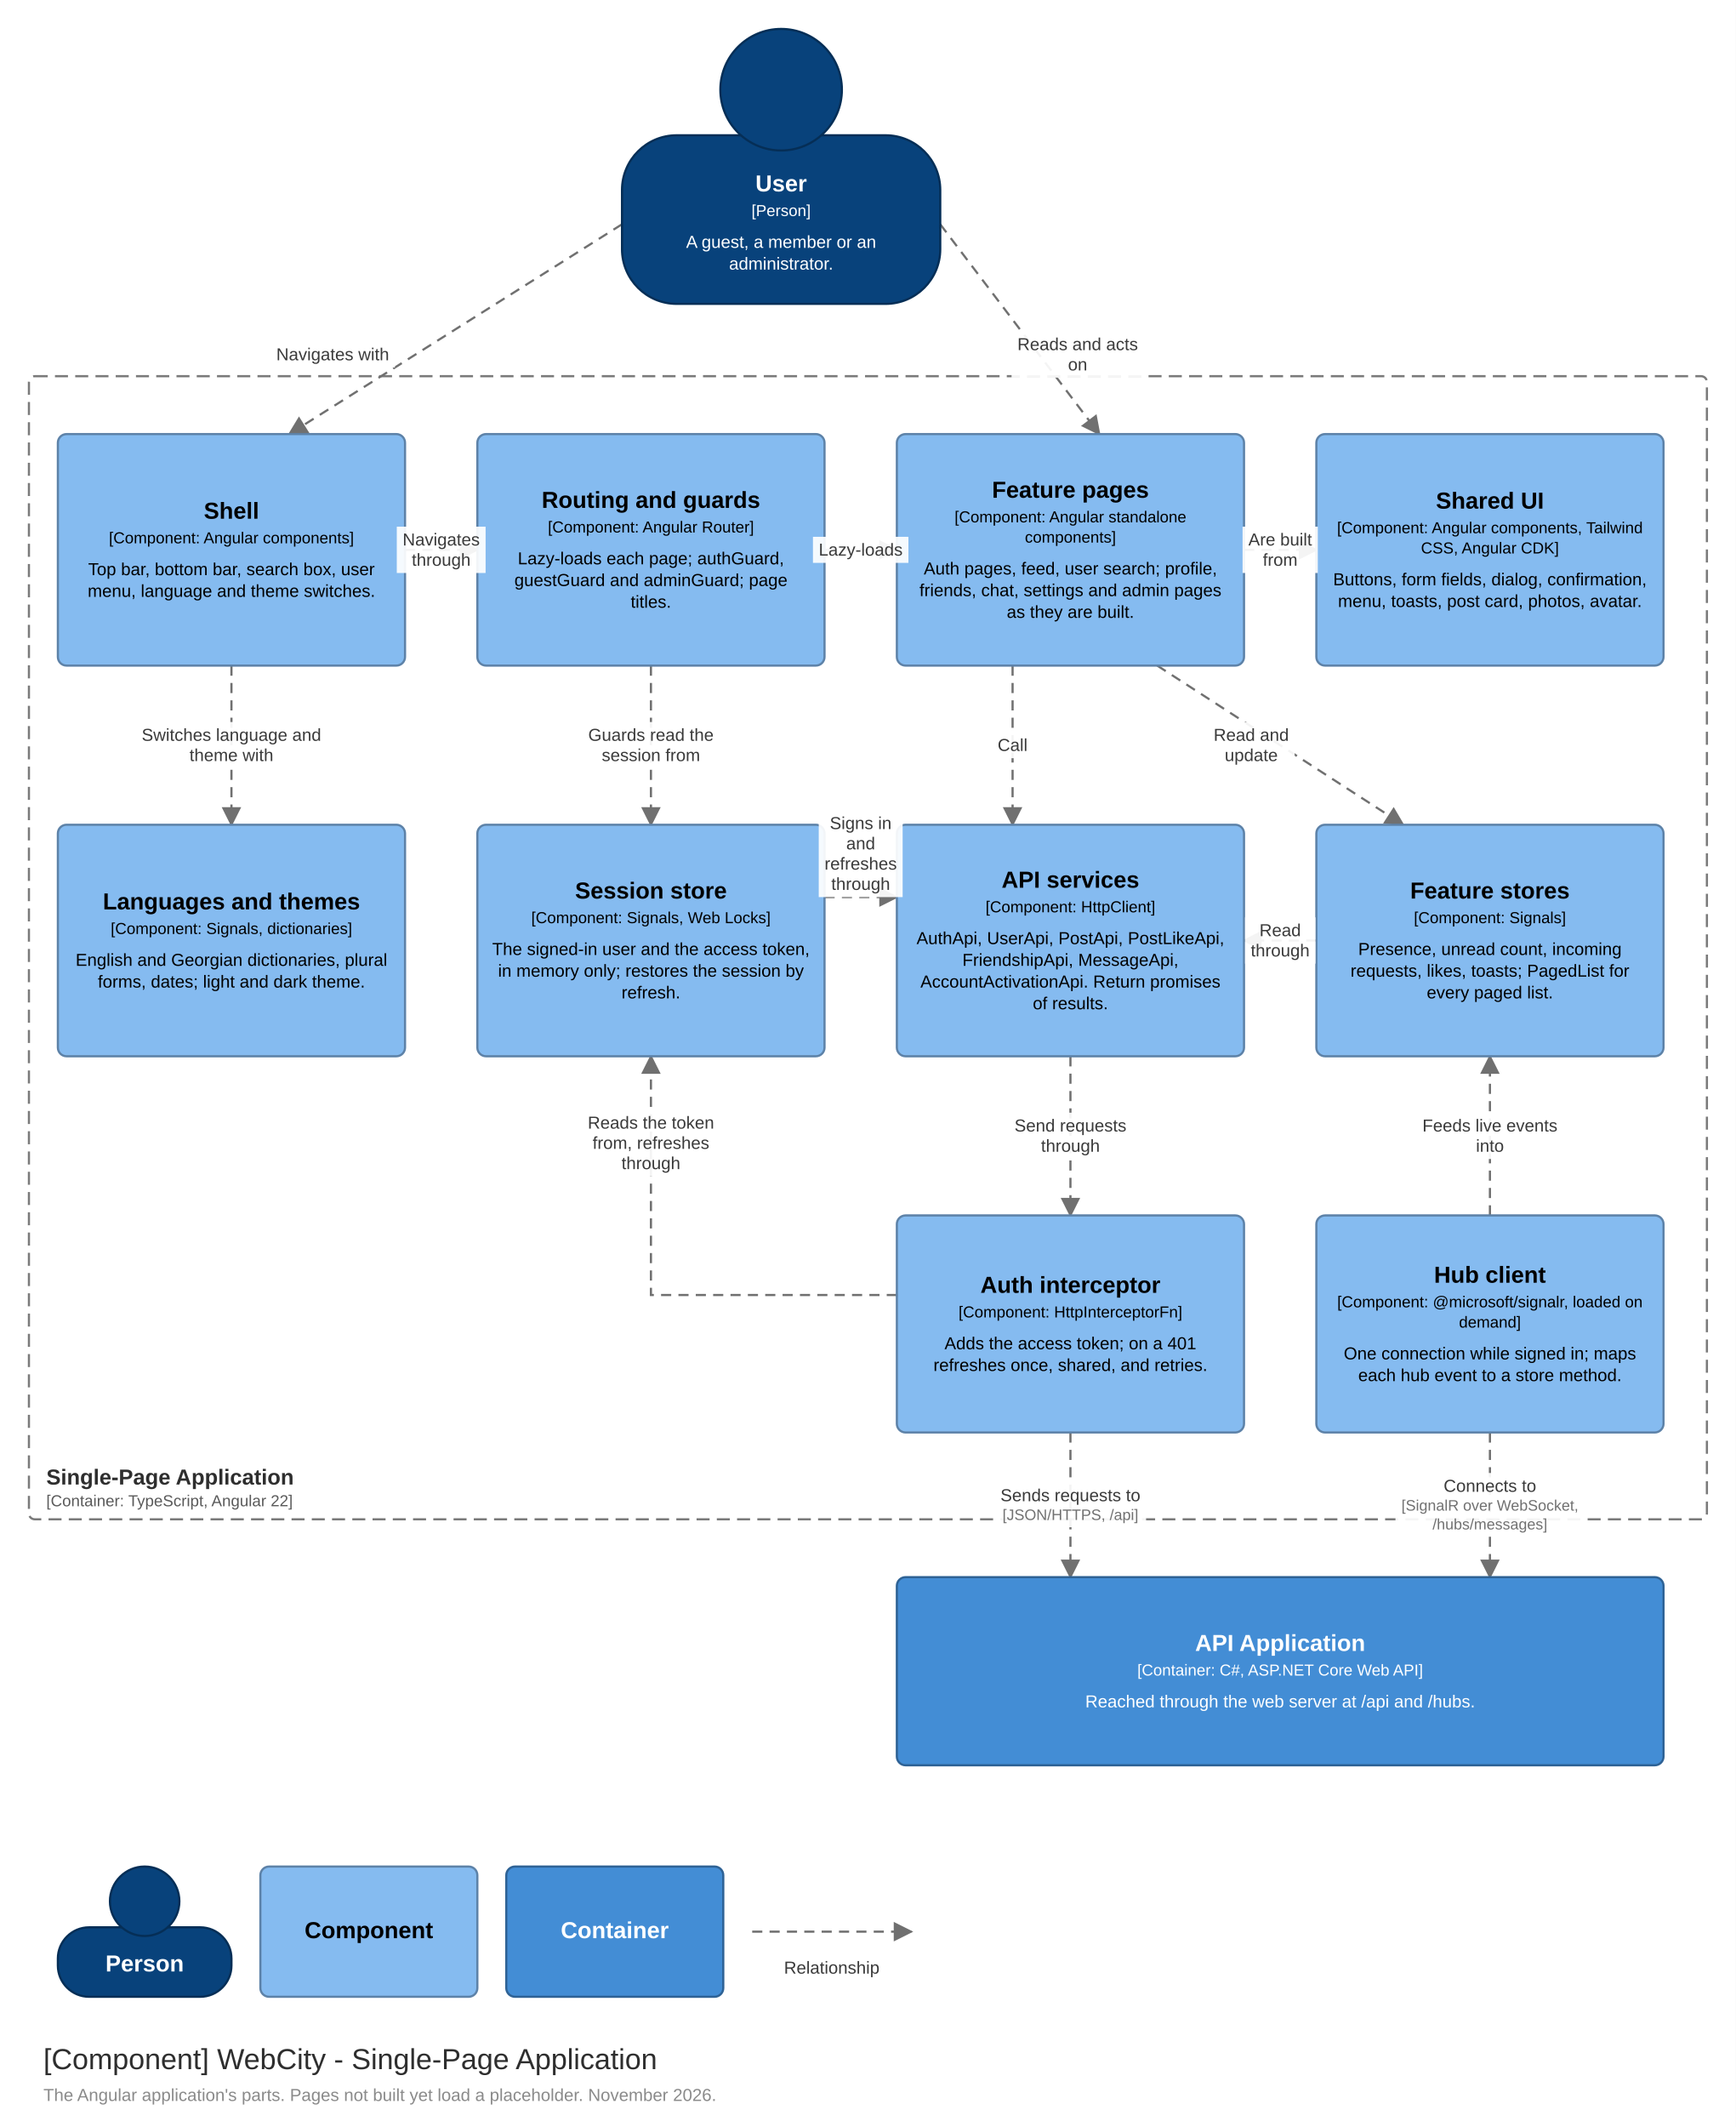
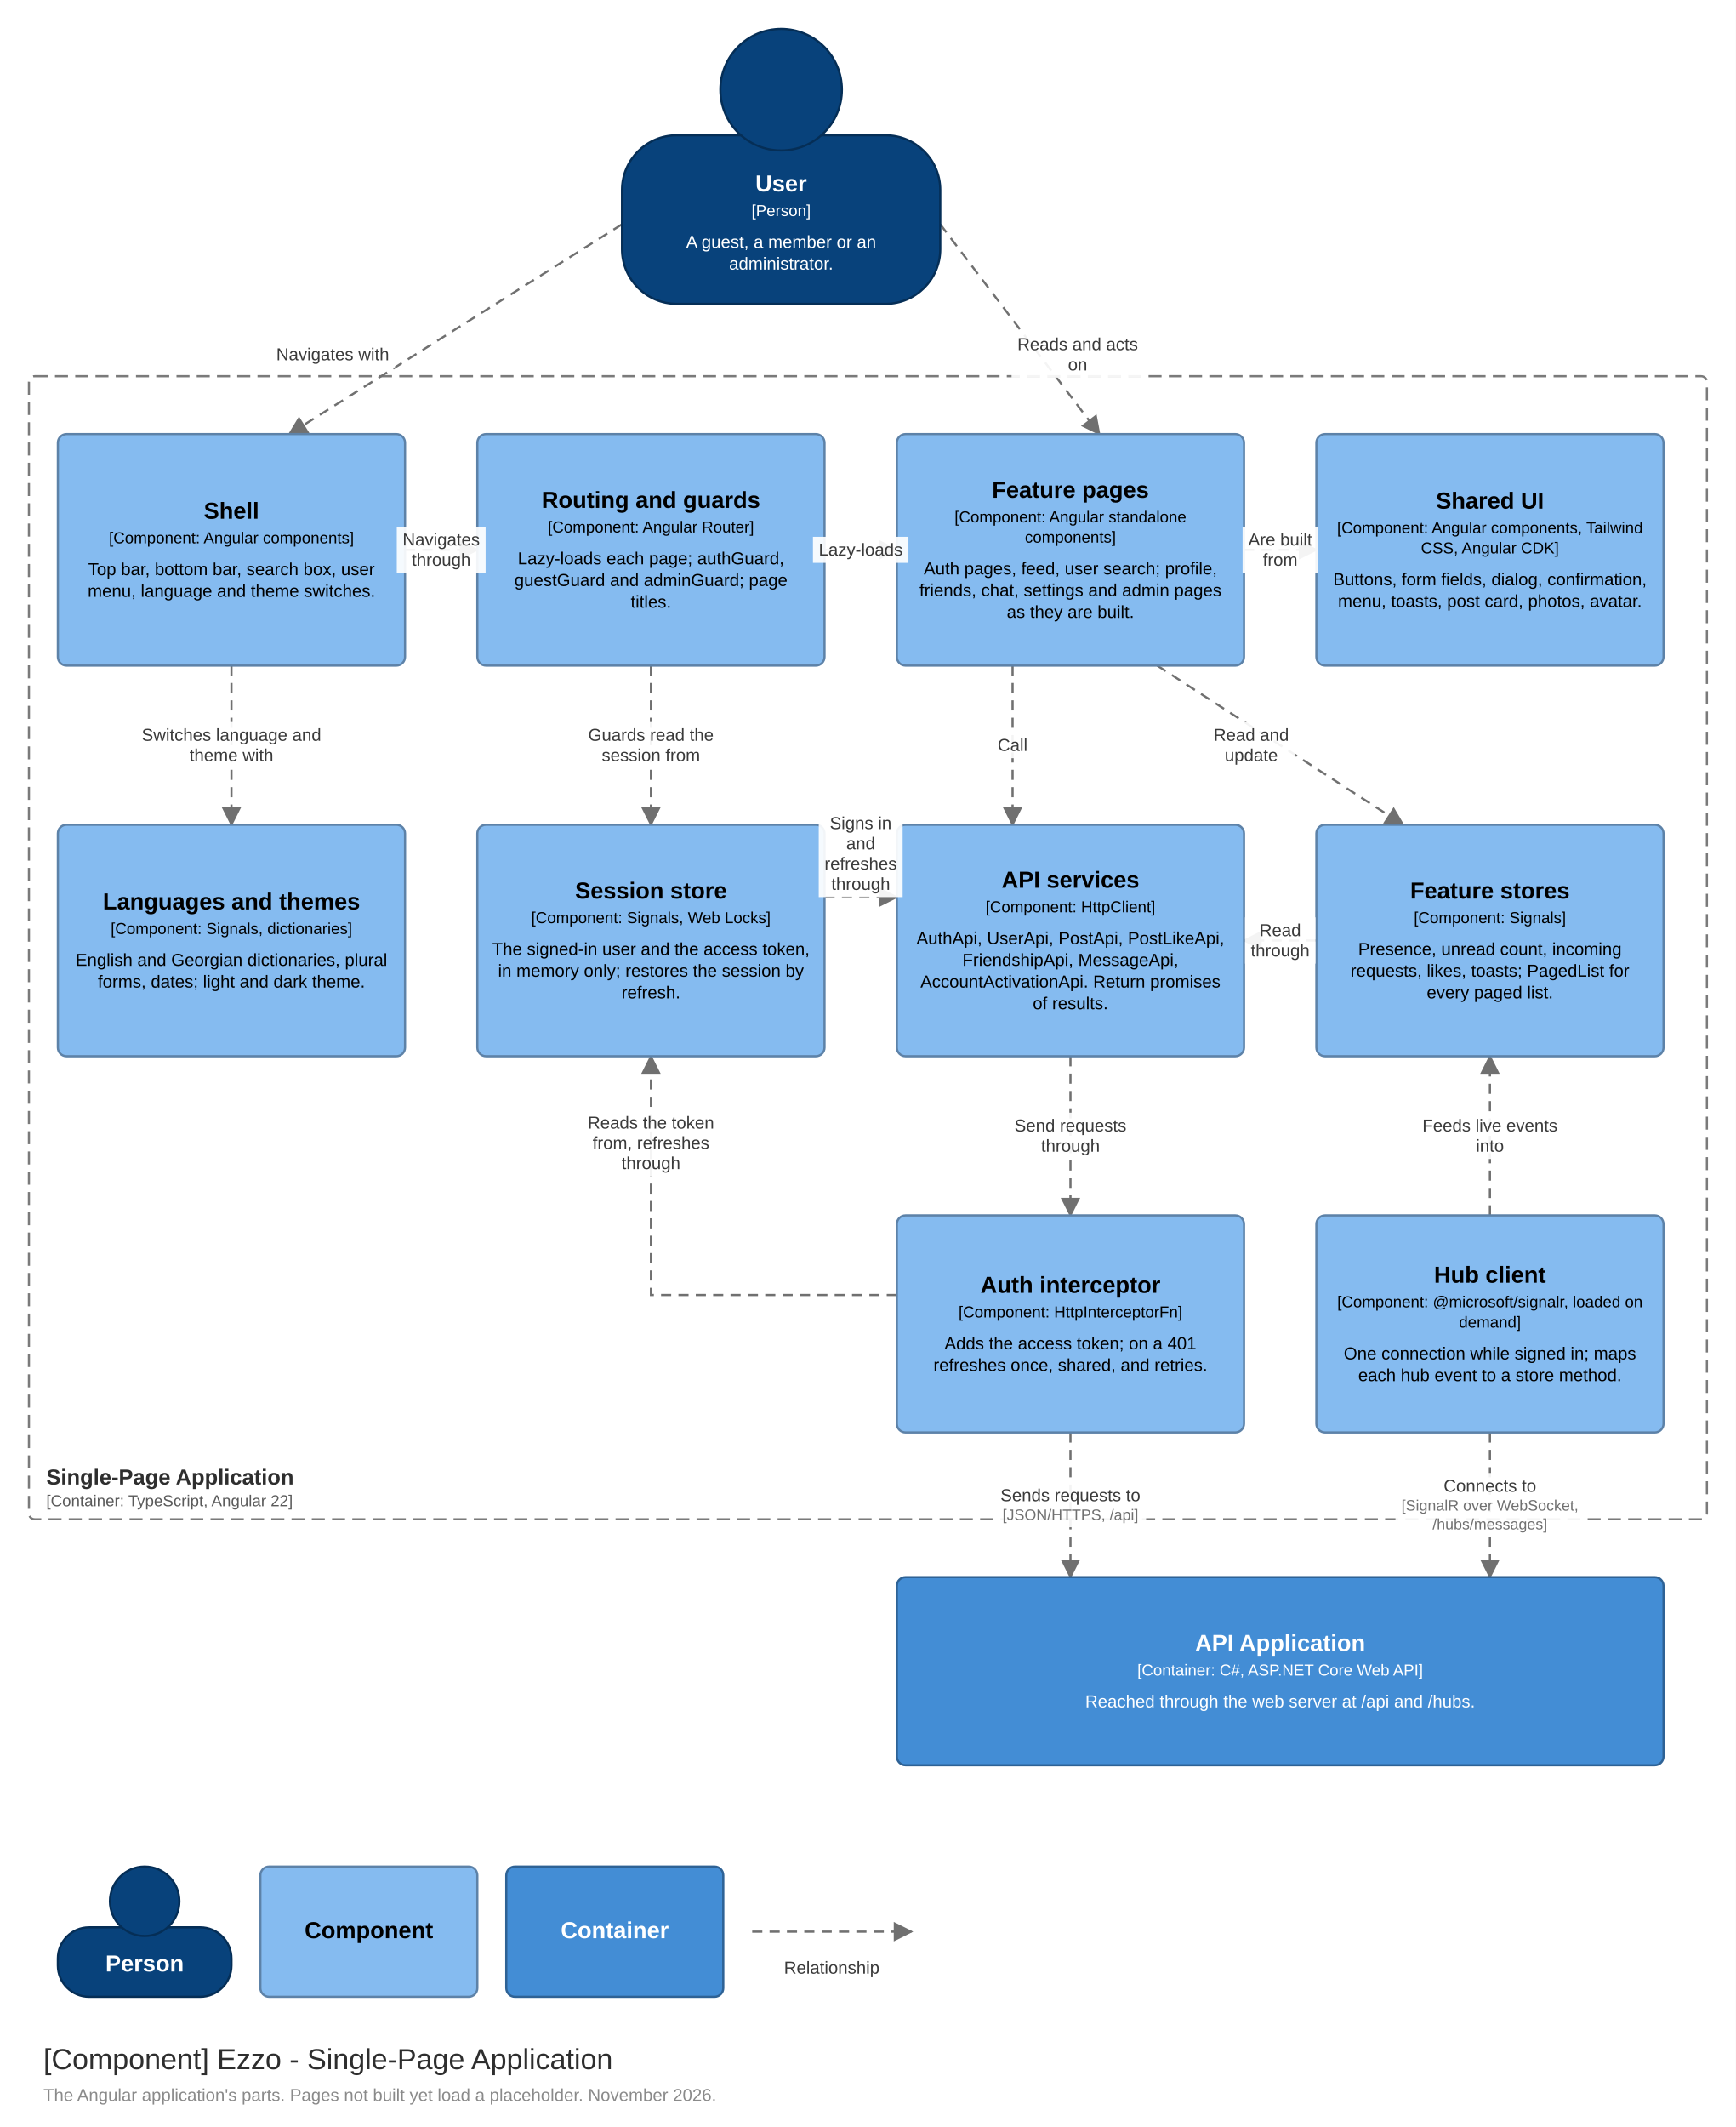
<svg xmlns="http://www.w3.org/2000/svg" width="1200" height="1470" viewBox="0 0 1200 1470">
  <defs>
    <marker id="arrow" viewBox="0 0 10 10" refX="9" refY="5" markerWidth="9" markerHeight="9" orient="auto-start-reverse">
      <path d="M0,0 L10,5 L0,10 z" fill="#707070" />
    </marker>
  </defs>
  <rect width="1200" height="1470" fill="#FFFFFF" />
  <rect x="20" y="260" width="1160" height="790" rx="4" fill="none" stroke="#7A7A7A" stroke-width="1.5" stroke-dasharray="9 5" />
  <text x="32" y="1026.0" font-family="Arial, Helvetica, FreeSans, sans-serif" font-size="15" font-weight="bold" fill="#2E2E2E" text-anchor="start">Single-Page Application</text>
  <text x="32" y="1041.0" font-family="Arial, Helvetica, FreeSans, sans-serif" font-size="11" font-weight="normal" fill="#5A5A5A" text-anchor="start">[Container: TypeScript, Angular 22]</text>
  <path d="M430,155 L200,300" fill="none" stroke="#707070" stroke-width="1.5" stroke-dasharray="7 5" marker-end="url(#arrow)" />
  <path d="M650,155 L760,300" fill="none" stroke="#707070" stroke-width="1.5" stroke-dasharray="7 5" marker-end="url(#arrow)" />
  <path d="M280,380 L330,380" fill="none" stroke="#707070" stroke-width="1.5" stroke-dasharray="7 5" marker-end="url(#arrow)" />
  <path d="M570,380 L620,380" fill="none" stroke="#707070" stroke-width="1.5" stroke-dasharray="7 5" marker-end="url(#arrow)" />
  <path d="M860,380 L910,380" fill="none" stroke="#707070" stroke-width="1.5" stroke-dasharray="7 5" marker-end="url(#arrow)" />
  <path d="M160,460 L160,570" fill="none" stroke="#707070" stroke-width="1.5" stroke-dasharray="7 5" marker-end="url(#arrow)" />
  <path d="M450,460 L450,570" fill="none" stroke="#707070" stroke-width="1.5" stroke-dasharray="7 5" marker-end="url(#arrow)" />
  <path d="M700,460 L700,570" fill="none" stroke="#707070" stroke-width="1.5" stroke-dasharray="7 5" marker-end="url(#arrow)" />
  <path d="M800,460 L970,570" fill="none" stroke="#707070" stroke-width="1.5" stroke-dasharray="7 5" marker-end="url(#arrow)" />
  <path d="M910,650 L860,650" fill="none" stroke="#707070" stroke-width="1.5" stroke-dasharray="7 5" marker-end="url(#arrow)" />
  <path d="M570,620 L620,620" fill="none" stroke="#707070" stroke-width="1.5" stroke-dasharray="7 5" marker-end="url(#arrow)" />
  <path d="M740,730 L740,840" fill="none" stroke="#707070" stroke-width="1.5" stroke-dasharray="7 5" marker-end="url(#arrow)" />
  <path d="M620,895 L450,895 L450,730" fill="none" stroke="#707070" stroke-width="1.5" stroke-dasharray="7 5" marker-end="url(#arrow)" />
  <path d="M1030,840 L1030,730" fill="none" stroke="#707070" stroke-width="1.5" stroke-dasharray="7 5" marker-end="url(#arrow)" />
  <path d="M740,990 L740,1090" fill="none" stroke="#707070" stroke-width="1.5" stroke-dasharray="7 5" marker-end="url(#arrow)" />
  <path d="M1030,990 L1030,1090" fill="none" stroke="#707070" stroke-width="1.5" stroke-dasharray="7 5" marker-end="url(#arrow)" />
  <path d="M520,1335 L630,1335" fill="none" stroke="#707070" stroke-width="1.5" stroke-dasharray="7 5" marker-end="url(#arrow)" />
  <rect x="430" y="93.5" width="220" height="116.5" rx="37.8" fill="#08427B" stroke="#052E56" stroke-width="1.5" />
  <circle cx="540" cy="62" r="42" fill="#08427B" stroke="#052E56" stroke-width="1.5" />
  <text x="540" y="132.3" font-family="Arial, Helvetica, FreeSans, sans-serif" font-size="16" font-weight="bold" fill="#FFFFFF" text-anchor="middle">User</text>
  <text x="540" y="149.3" font-family="Arial, Helvetica, FreeSans, sans-serif" font-size="11" font-weight="normal" fill="#FFFFFF" text-anchor="middle">[Person]</text>
  <text x="540" y="171.3" font-family="Arial, Helvetica, FreeSans, sans-serif" font-size="12" font-weight="normal" fill="#FFFFFF" text-anchor="middle">A guest, a member or an</text>
  <text x="540" y="186.3" font-family="Arial, Helvetica, FreeSans, sans-serif" font-size="12" font-weight="normal" fill="#FFFFFF" text-anchor="middle">administrator.</text>
  <rect x="40" y="300" width="240" height="160" rx="6" fill="#85BBF0" stroke="#5D82A8" stroke-width="1.5" />
  <text x="160" y="358.5" font-family="Arial, Helvetica, FreeSans, sans-serif" font-size="16" font-weight="bold" fill="#000000" text-anchor="middle">Shell</text>
  <text x="160" y="375.5" font-family="Arial, Helvetica, FreeSans, sans-serif" font-size="11" font-weight="normal" fill="#000000" text-anchor="middle">[Component: Angular components]</text>
  <text x="160" y="397.5" font-family="Arial, Helvetica, FreeSans, sans-serif" font-size="12" font-weight="normal" fill="#000000" text-anchor="middle">Top bar, bottom bar, search box, user</text>
  <text x="160" y="412.5" font-family="Arial, Helvetica, FreeSans, sans-serif" font-size="12" font-weight="normal" fill="#000000" text-anchor="middle">menu, language and theme switches.</text>
  <rect x="330" y="300" width="240" height="160" rx="6" fill="#85BBF0" stroke="#5D82A8" stroke-width="1.5" />
  <text x="450" y="351.0" font-family="Arial, Helvetica, FreeSans, sans-serif" font-size="16" font-weight="bold" fill="#000000" text-anchor="middle">Routing and guards</text>
  <text x="450" y="368.0" font-family="Arial, Helvetica, FreeSans, sans-serif" font-size="11" font-weight="normal" fill="#000000" text-anchor="middle">[Component: Angular Router]</text>
  <text x="450" y="390.0" font-family="Arial, Helvetica, FreeSans, sans-serif" font-size="12" font-weight="normal" fill="#000000" text-anchor="middle">Lazy-loads each page; authGuard,</text>
  <text x="450" y="405.0" font-family="Arial, Helvetica, FreeSans, sans-serif" font-size="12" font-weight="normal" fill="#000000" text-anchor="middle">guestGuard and adminGuard; page</text>
  <text x="450" y="420.0" font-family="Arial, Helvetica, FreeSans, sans-serif" font-size="12" font-weight="normal" fill="#000000" text-anchor="middle">titles.</text>
  <rect x="620" y="300" width="240" height="160" rx="6" fill="#85BBF0" stroke="#5D82A8" stroke-width="1.5" />
  <text x="740" y="344.0" font-family="Arial, Helvetica, FreeSans, sans-serif" font-size="16" font-weight="bold" fill="#000000" text-anchor="middle">Feature pages</text>
  <text x="740" y="361.0" font-family="Arial, Helvetica, FreeSans, sans-serif" font-size="11" font-weight="normal" fill="#000000" text-anchor="middle">[Component: Angular standalone</text>
  <text x="740" y="375.0" font-family="Arial, Helvetica, FreeSans, sans-serif" font-size="11" font-weight="normal" fill="#000000" text-anchor="middle">components]</text>
  <text x="740" y="397.0" font-family="Arial, Helvetica, FreeSans, sans-serif" font-size="12" font-weight="normal" fill="#000000" text-anchor="middle">Auth pages, feed, user search; profile,</text>
  <text x="740" y="412.0" font-family="Arial, Helvetica, FreeSans, sans-serif" font-size="12" font-weight="normal" fill="#000000" text-anchor="middle">friends, chat, settings and admin pages</text>
  <text x="740" y="427.0" font-family="Arial, Helvetica, FreeSans, sans-serif" font-size="12" font-weight="normal" fill="#000000" text-anchor="middle">as they are built.</text>
  <rect x="910" y="300" width="240" height="160" rx="6" fill="#85BBF0" stroke="#5D82A8" stroke-width="1.5" />
  <text x="1030" y="351.5" font-family="Arial, Helvetica, FreeSans, sans-serif" font-size="16" font-weight="bold" fill="#000000" text-anchor="middle">Shared UI</text>
  <text x="1030" y="368.5" font-family="Arial, Helvetica, FreeSans, sans-serif" font-size="11" font-weight="normal" fill="#000000" text-anchor="middle">[Component: Angular components, Tailwind</text>
  <text x="1030" y="382.5" font-family="Arial, Helvetica, FreeSans, sans-serif" font-size="11" font-weight="normal" fill="#000000" text-anchor="middle">CSS, Angular CDK]</text>
  <text x="1030" y="404.5" font-family="Arial, Helvetica, FreeSans, sans-serif" font-size="12" font-weight="normal" fill="#000000" text-anchor="middle">Buttons, form fields, dialog, confirmation,</text>
  <text x="1030" y="419.5" font-family="Arial, Helvetica, FreeSans, sans-serif" font-size="12" font-weight="normal" fill="#000000" text-anchor="middle">menu, toasts, post card, photos, avatar.</text>
  <rect x="40" y="570" width="240" height="160" rx="6" fill="#85BBF0" stroke="#5D82A8" stroke-width="1.5" />
  <text x="160" y="628.5" font-family="Arial, Helvetica, FreeSans, sans-serif" font-size="16" font-weight="bold" fill="#000000" text-anchor="middle">Languages and themes</text>
  <text x="160" y="645.5" font-family="Arial, Helvetica, FreeSans, sans-serif" font-size="11" font-weight="normal" fill="#000000" text-anchor="middle">[Component: Signals, dictionaries]</text>
  <text x="160" y="667.5" font-family="Arial, Helvetica, FreeSans, sans-serif" font-size="12" font-weight="normal" fill="#000000" text-anchor="middle">English and Georgian dictionaries, plural</text>
  <text x="160" y="682.5" font-family="Arial, Helvetica, FreeSans, sans-serif" font-size="12" font-weight="normal" fill="#000000" text-anchor="middle">forms, dates; light and dark theme.</text>
  <rect x="330" y="570" width="240" height="160" rx="6" fill="#85BBF0" stroke="#5D82A8" stroke-width="1.5" />
  <text x="450" y="621.0" font-family="Arial, Helvetica, FreeSans, sans-serif" font-size="16" font-weight="bold" fill="#000000" text-anchor="middle">Session store</text>
  <text x="450" y="638.0" font-family="Arial, Helvetica, FreeSans, sans-serif" font-size="11" font-weight="normal" fill="#000000" text-anchor="middle">[Component: Signals, Web Locks]</text>
  <text x="450" y="660.0" font-family="Arial, Helvetica, FreeSans, sans-serif" font-size="12" font-weight="normal" fill="#000000" text-anchor="middle">The signed-in user and the access token,</text>
  <text x="450" y="675.0" font-family="Arial, Helvetica, FreeSans, sans-serif" font-size="12" font-weight="normal" fill="#000000" text-anchor="middle">in memory only; restores the session by</text>
  <text x="450" y="690.0" font-family="Arial, Helvetica, FreeSans, sans-serif" font-size="12" font-weight="normal" fill="#000000" text-anchor="middle">refresh.</text>
  <rect x="620" y="570" width="240" height="160" rx="6" fill="#85BBF0" stroke="#5D82A8" stroke-width="1.5" />
  <text x="740" y="613.5" font-family="Arial, Helvetica, FreeSans, sans-serif" font-size="16" font-weight="bold" fill="#000000" text-anchor="middle">API services</text>
  <text x="740" y="630.5" font-family="Arial, Helvetica, FreeSans, sans-serif" font-size="11" font-weight="normal" fill="#000000" text-anchor="middle">[Component: HttpClient]</text>
  <text x="740" y="652.5" font-family="Arial, Helvetica, FreeSans, sans-serif" font-size="12" font-weight="normal" fill="#000000" text-anchor="middle">AuthApi, UserApi, PostApi, PostLikeApi,</text>
  <text x="740" y="667.5" font-family="Arial, Helvetica, FreeSans, sans-serif" font-size="12" font-weight="normal" fill="#000000" text-anchor="middle">FriendshipApi, MessageApi,</text>
  <text x="740" y="682.5" font-family="Arial, Helvetica, FreeSans, sans-serif" font-size="12" font-weight="normal" fill="#000000" text-anchor="middle">AccountActivationApi. Return promises</text>
  <text x="740" y="697.5" font-family="Arial, Helvetica, FreeSans, sans-serif" font-size="12" font-weight="normal" fill="#000000" text-anchor="middle">of results.</text>
  <rect x="910" y="570" width="240" height="160" rx="6" fill="#85BBF0" stroke="#5D82A8" stroke-width="1.5" />
  <text x="1030" y="621.0" font-family="Arial, Helvetica, FreeSans, sans-serif" font-size="16" font-weight="bold" fill="#000000" text-anchor="middle">Feature stores</text>
  <text x="1030" y="638.0" font-family="Arial, Helvetica, FreeSans, sans-serif" font-size="11" font-weight="normal" fill="#000000" text-anchor="middle">[Component: Signals]</text>
  <text x="1030" y="660.0" font-family="Arial, Helvetica, FreeSans, sans-serif" font-size="12" font-weight="normal" fill="#000000" text-anchor="middle">Presence, unread count, incoming</text>
  <text x="1030" y="675.0" font-family="Arial, Helvetica, FreeSans, sans-serif" font-size="12" font-weight="normal" fill="#000000" text-anchor="middle">requests, likes, toasts; PagedList for</text>
  <text x="1030" y="690.0" font-family="Arial, Helvetica, FreeSans, sans-serif" font-size="12" font-weight="normal" fill="#000000" text-anchor="middle">every paged list.</text>
  <rect x="620" y="840" width="240" height="150" rx="6" fill="#85BBF0" stroke="#5D82A8" stroke-width="1.5" />
  <text x="740" y="893.5" font-family="Arial, Helvetica, FreeSans, sans-serif" font-size="16" font-weight="bold" fill="#000000" text-anchor="middle">Auth interceptor</text>
  <text x="740" y="910.5" font-family="Arial, Helvetica, FreeSans, sans-serif" font-size="11" font-weight="normal" fill="#000000" text-anchor="middle">[Component: HttpInterceptorFn]</text>
  <text x="740" y="932.5" font-family="Arial, Helvetica, FreeSans, sans-serif" font-size="12" font-weight="normal" fill="#000000" text-anchor="middle">Adds the access token; on a 401</text>
  <text x="740" y="947.5" font-family="Arial, Helvetica, FreeSans, sans-serif" font-size="12" font-weight="normal" fill="#000000" text-anchor="middle">refreshes once, shared, and retries.</text>
  <rect x="910" y="840" width="240" height="150" rx="6" fill="#85BBF0" stroke="#5D82A8" stroke-width="1.5" />
  <text x="1030" y="886.5" font-family="Arial, Helvetica, FreeSans, sans-serif" font-size="16" font-weight="bold" fill="#000000" text-anchor="middle">Hub client</text>
  <text x="1030" y="903.5" font-family="Arial, Helvetica, FreeSans, sans-serif" font-size="11" font-weight="normal" fill="#000000" text-anchor="middle">[Component: @microsoft/signalr, loaded on</text>
  <text x="1030" y="917.5" font-family="Arial, Helvetica, FreeSans, sans-serif" font-size="11" font-weight="normal" fill="#000000" text-anchor="middle">demand]</text>
  <text x="1030" y="939.5" font-family="Arial, Helvetica, FreeSans, sans-serif" font-size="12" font-weight="normal" fill="#000000" text-anchor="middle">One connection while signed in; maps</text>
  <text x="1030" y="954.5" font-family="Arial, Helvetica, FreeSans, sans-serif" font-size="12" font-weight="normal" fill="#000000" text-anchor="middle">each hub event to a store method.</text>
  <rect x="620" y="1090" width="530" height="130" rx="6" fill="#438DD5" stroke="#2E6295" stroke-width="1.5" />
  <text x="885" y="1141.0" font-family="Arial, Helvetica, FreeSans, sans-serif" font-size="16" font-weight="bold" fill="#FFFFFF" text-anchor="middle">API Application</text>
  <text x="885" y="1158.0" font-family="Arial, Helvetica, FreeSans, sans-serif" font-size="11" font-weight="normal" fill="#FFFFFF" text-anchor="middle">[Container: C#, ASP.NET Core Web API]</text>
  <text x="885" y="1180.0" font-family="Arial, Helvetica, FreeSans, sans-serif" font-size="12" font-weight="normal" fill="#FFFFFF" text-anchor="middle">Reached through the web server at /api and /hubs.</text>
  <rect x="40" y="1332" width="120" height="48" rx="21.6" fill="#08427B" stroke="#052E56" stroke-width="1.5" />
  <circle cx="100" cy="1314" r="24" fill="#08427B" stroke="#052E56" stroke-width="1.5" />
  <text x="100" y="1362.5" font-family="Arial, Helvetica, FreeSans, sans-serif" font-size="16" font-weight="bold" fill="#FFFFFF" text-anchor="middle">Person</text>
  <rect x="180" y="1290" width="150" height="90" rx="6" fill="#85BBF0" stroke="#5D82A8" stroke-width="1.5" />
  <text x="255" y="1339.5" font-family="Arial, Helvetica, FreeSans, sans-serif" font-size="16" font-weight="bold" fill="#000000" text-anchor="middle">Component</text>
  <rect x="350" y="1290" width="150" height="90" rx="6" fill="#438DD5" stroke="#2E6295" stroke-width="1.5" />
  <text x="425" y="1339.5" font-family="Arial, Helvetica, FreeSans, sans-serif" font-size="16" font-weight="bold" fill="#FFFFFF" text-anchor="middle">Container</text>
  <rect x="187.0" y="236.0" width="86.0" height="18.0" fill="#FFFFFF" fill-opacity="0.92" />
  <text x="230" y="249.0" font-family="Arial, Helvetica, FreeSans, sans-serif" font-size="12" font-weight="normal" fill="#3A3A3A" text-anchor="middle">Navigates with</text>
  <rect x="699.3" y="229.0" width="91.4" height="32.0" fill="#FFFFFF" fill-opacity="0.92" />
  <text x="745" y="242.0" font-family="Arial, Helvetica, FreeSans, sans-serif" font-size="12" font-weight="normal" fill="#3A3A3A" text-anchor="middle">Reads and acts</text>
  <text x="745" y="256.0" font-family="Arial, Helvetica, FreeSans, sans-serif" font-size="12" font-weight="normal" fill="#3A3A3A" text-anchor="middle">on</text>
  <rect x="274.3" y="364.0" width="61.4" height="32.0" fill="#FFFFFF" fill-opacity="0.92" />
  <text x="305" y="377.0" font-family="Arial, Helvetica, FreeSans, sans-serif" font-size="12" font-weight="normal" fill="#3A3A3A" text-anchor="middle">Navigates</text>
  <text x="305" y="391.0" font-family="Arial, Helvetica, FreeSans, sans-serif" font-size="12" font-weight="normal" fill="#3A3A3A" text-anchor="middle">through</text>
  <rect x="562.0" y="371.0" width="66.0" height="18.0" fill="#FFFFFF" fill-opacity="0.92" />
  <text x="595" y="384.0" font-family="Arial, Helvetica, FreeSans, sans-serif" font-size="12" font-weight="normal" fill="#3A3A3A" text-anchor="middle">Lazy-loads</text>
  <rect x="859.0" y="364.0" width="52.0" height="32.0" fill="#FFFFFF" fill-opacity="0.92" />
  <text x="885" y="377.0" font-family="Arial, Helvetica, FreeSans, sans-serif" font-size="12" font-weight="normal" fill="#3A3A3A" text-anchor="middle">Are built</text>
  <text x="885" y="391.0" font-family="Arial, Helvetica, FreeSans, sans-serif" font-size="12" font-weight="normal" fill="#3A3A3A" text-anchor="middle">from</text>
  <rect x="94.0" y="499.0" width="132.1" height="32.0" fill="#FFFFFF" fill-opacity="0.92" />
  <text x="160" y="512.0" font-family="Arial, Helvetica, FreeSans, sans-serif" font-size="12" font-weight="normal" fill="#3A3A3A" text-anchor="middle">Switches language and</text>
  <text x="160" y="526.0" font-family="Arial, Helvetica, FreeSans, sans-serif" font-size="12" font-weight="normal" fill="#3A3A3A" text-anchor="middle">theme with</text>
  <rect x="402.6" y="499.0" width="94.7" height="32.0" fill="#FFFFFF" fill-opacity="0.92" />
  <text x="450" y="512.0" font-family="Arial, Helvetica, FreeSans, sans-serif" font-size="12" font-weight="normal" fill="#3A3A3A" text-anchor="middle">Guards read the</text>
  <text x="450" y="526.0" font-family="Arial, Helvetica, FreeSans, sans-serif" font-size="12" font-weight="normal" fill="#3A3A3A" text-anchor="middle">session from</text>
  <rect x="685.7" y="506.0" width="28.7" height="18.0" fill="#FFFFFF" fill-opacity="0.92" />
  <text x="700" y="519.0" font-family="Arial, Helvetica, FreeSans, sans-serif" font-size="12" font-weight="normal" fill="#3A3A3A" text-anchor="middle">Call</text>
  <rect x="835.0" y="499.0" width="60.0" height="32.0" fill="#FFFFFF" fill-opacity="0.92" />
  <text x="865" y="512.0" font-family="Arial, Helvetica, FreeSans, sans-serif" font-size="12" font-weight="normal" fill="#3A3A3A" text-anchor="middle">Read and</text>
  <text x="865" y="526.0" font-family="Arial, Helvetica, FreeSans, sans-serif" font-size="12" font-weight="normal" fill="#3A3A3A" text-anchor="middle">update</text>
  <rect x="860.7" y="634.0" width="48.7" height="32.0" fill="#FFFFFF" fill-opacity="0.92" />
  <text x="885" y="647.0" font-family="Arial, Helvetica, FreeSans, sans-serif" font-size="12" font-weight="normal" fill="#3A3A3A" text-anchor="middle">Read</text>
  <text x="885" y="661.0" font-family="Arial, Helvetica, FreeSans, sans-serif" font-size="12" font-weight="normal" fill="#3A3A3A" text-anchor="middle">through</text>
  <rect x="566.0" y="560.0" width="58.0" height="60.0" fill="#FFFFFF" fill-opacity="0.92" />
  <text x="595" y="573.0" font-family="Arial, Helvetica, FreeSans, sans-serif" font-size="12" font-weight="normal" fill="#3A3A3A" text-anchor="middle">Signs in</text>
  <text x="595" y="587.0" font-family="Arial, Helvetica, FreeSans, sans-serif" font-size="12" font-weight="normal" fill="#3A3A3A" text-anchor="middle">and</text>
  <text x="595" y="601.0" font-family="Arial, Helvetica, FreeSans, sans-serif" font-size="12" font-weight="normal" fill="#3A3A3A" text-anchor="middle">refreshes</text>
  <text x="595" y="615.0" font-family="Arial, Helvetica, FreeSans, sans-serif" font-size="12" font-weight="normal" fill="#3A3A3A" text-anchor="middle">through</text>
  <rect x="697.3" y="769.0" width="85.4" height="32.0" fill="#FFFFFF" fill-opacity="0.92" />
  <text x="740" y="782.0" font-family="Arial, Helvetica, FreeSans, sans-serif" font-size="12" font-weight="normal" fill="#3A3A3A" text-anchor="middle">Send requests</text>
  <text x="740" y="796.0" font-family="Arial, Helvetica, FreeSans, sans-serif" font-size="12" font-weight="normal" fill="#3A3A3A" text-anchor="middle">through</text>
  <rect x="402.3" y="767.0" width="95.4" height="46.0" fill="#FFFFFF" fill-opacity="0.92" />
  <text x="450" y="780.0" font-family="Arial, Helvetica, FreeSans, sans-serif" font-size="12" font-weight="normal" fill="#3A3A3A" text-anchor="middle">Reads the token</text>
  <text x="450" y="794.0" font-family="Arial, Helvetica, FreeSans, sans-serif" font-size="12" font-weight="normal" fill="#3A3A3A" text-anchor="middle">from, refreshes</text>
  <text x="450" y="808.0" font-family="Arial, Helvetica, FreeSans, sans-serif" font-size="12" font-weight="normal" fill="#3A3A3A" text-anchor="middle">through</text>
  <rect x="979.3" y="769.0" width="101.4" height="32.0" fill="#FFFFFF" fill-opacity="0.92" />
  <text x="1030" y="782.0" font-family="Arial, Helvetica, FreeSans, sans-serif" font-size="12" font-weight="normal" fill="#3A3A3A" text-anchor="middle">Feeds live events</text>
  <text x="1030" y="796.0" font-family="Arial, Helvetica, FreeSans, sans-serif" font-size="12" font-weight="normal" fill="#3A3A3A" text-anchor="middle">into</text>
  <rect x="687.6" y="1024.5" width="104.7" height="31.0" fill="#FFFFFF" fill-opacity="0.92" />
  <text x="740" y="1037.5" font-family="Arial, Helvetica, FreeSans, sans-serif" font-size="12" font-weight="normal" fill="#3A3A3A" text-anchor="middle">Sends requests to</text>
  <text x="740" y="1050.5" font-family="Arial, Helvetica, FreeSans, sans-serif" font-size="10.5" font-weight="normal" fill="#707070" text-anchor="middle">[JSON/HTTPS, /api]</text>
  <rect x="964.7" y="1018.0" width="130.5" height="44.0" fill="#FFFFFF" fill-opacity="0.92" />
  <text x="1030" y="1031.0" font-family="Arial, Helvetica, FreeSans, sans-serif" font-size="12" font-weight="normal" fill="#3A3A3A" text-anchor="middle">Connects to</text>
  <text x="1030" y="1044.0" font-family="Arial, Helvetica, FreeSans, sans-serif" font-size="10.5" font-weight="normal" fill="#707070" text-anchor="middle">[SignalR over WebSocket,</text>
  <text x="1030" y="1057.0" font-family="Arial, Helvetica, FreeSans, sans-serif" font-size="10.5" font-weight="normal" fill="#707070" text-anchor="middle">/hubs/messages]</text>
  <rect x="538.0" y="1351.0" width="74.0" height="18.0" fill="#FFFFFF" fill-opacity="0.92" />
  <text x="575" y="1364.0" font-family="Arial, Helvetica, FreeSans, sans-serif" font-size="12" font-weight="normal" fill="#3A3A3A" text-anchor="middle">Relationship</text>
-   <text x="30" y="1430.0" font-family="Arial, Helvetica, FreeSans, sans-serif" font-size="20" font-weight="normal" fill="#2E2E2E" text-anchor="start">[Component] WebCity - Single-Page Application</text>
+   <text x="30" y="1430.0" font-family="Arial, Helvetica, FreeSans, sans-serif" font-size="20" font-weight="normal" fill="#2E2E2E" text-anchor="start">[Component] Ezzo - Single-Page Application</text>
  <text x="30" y="1452.0" font-family="Arial, Helvetica, FreeSans, sans-serif" font-size="12" font-weight="normal" fill="#8A8A8A" text-anchor="start">The Angular application's parts. Pages not built yet load a placeholder. November 2026.</text>
</svg>
